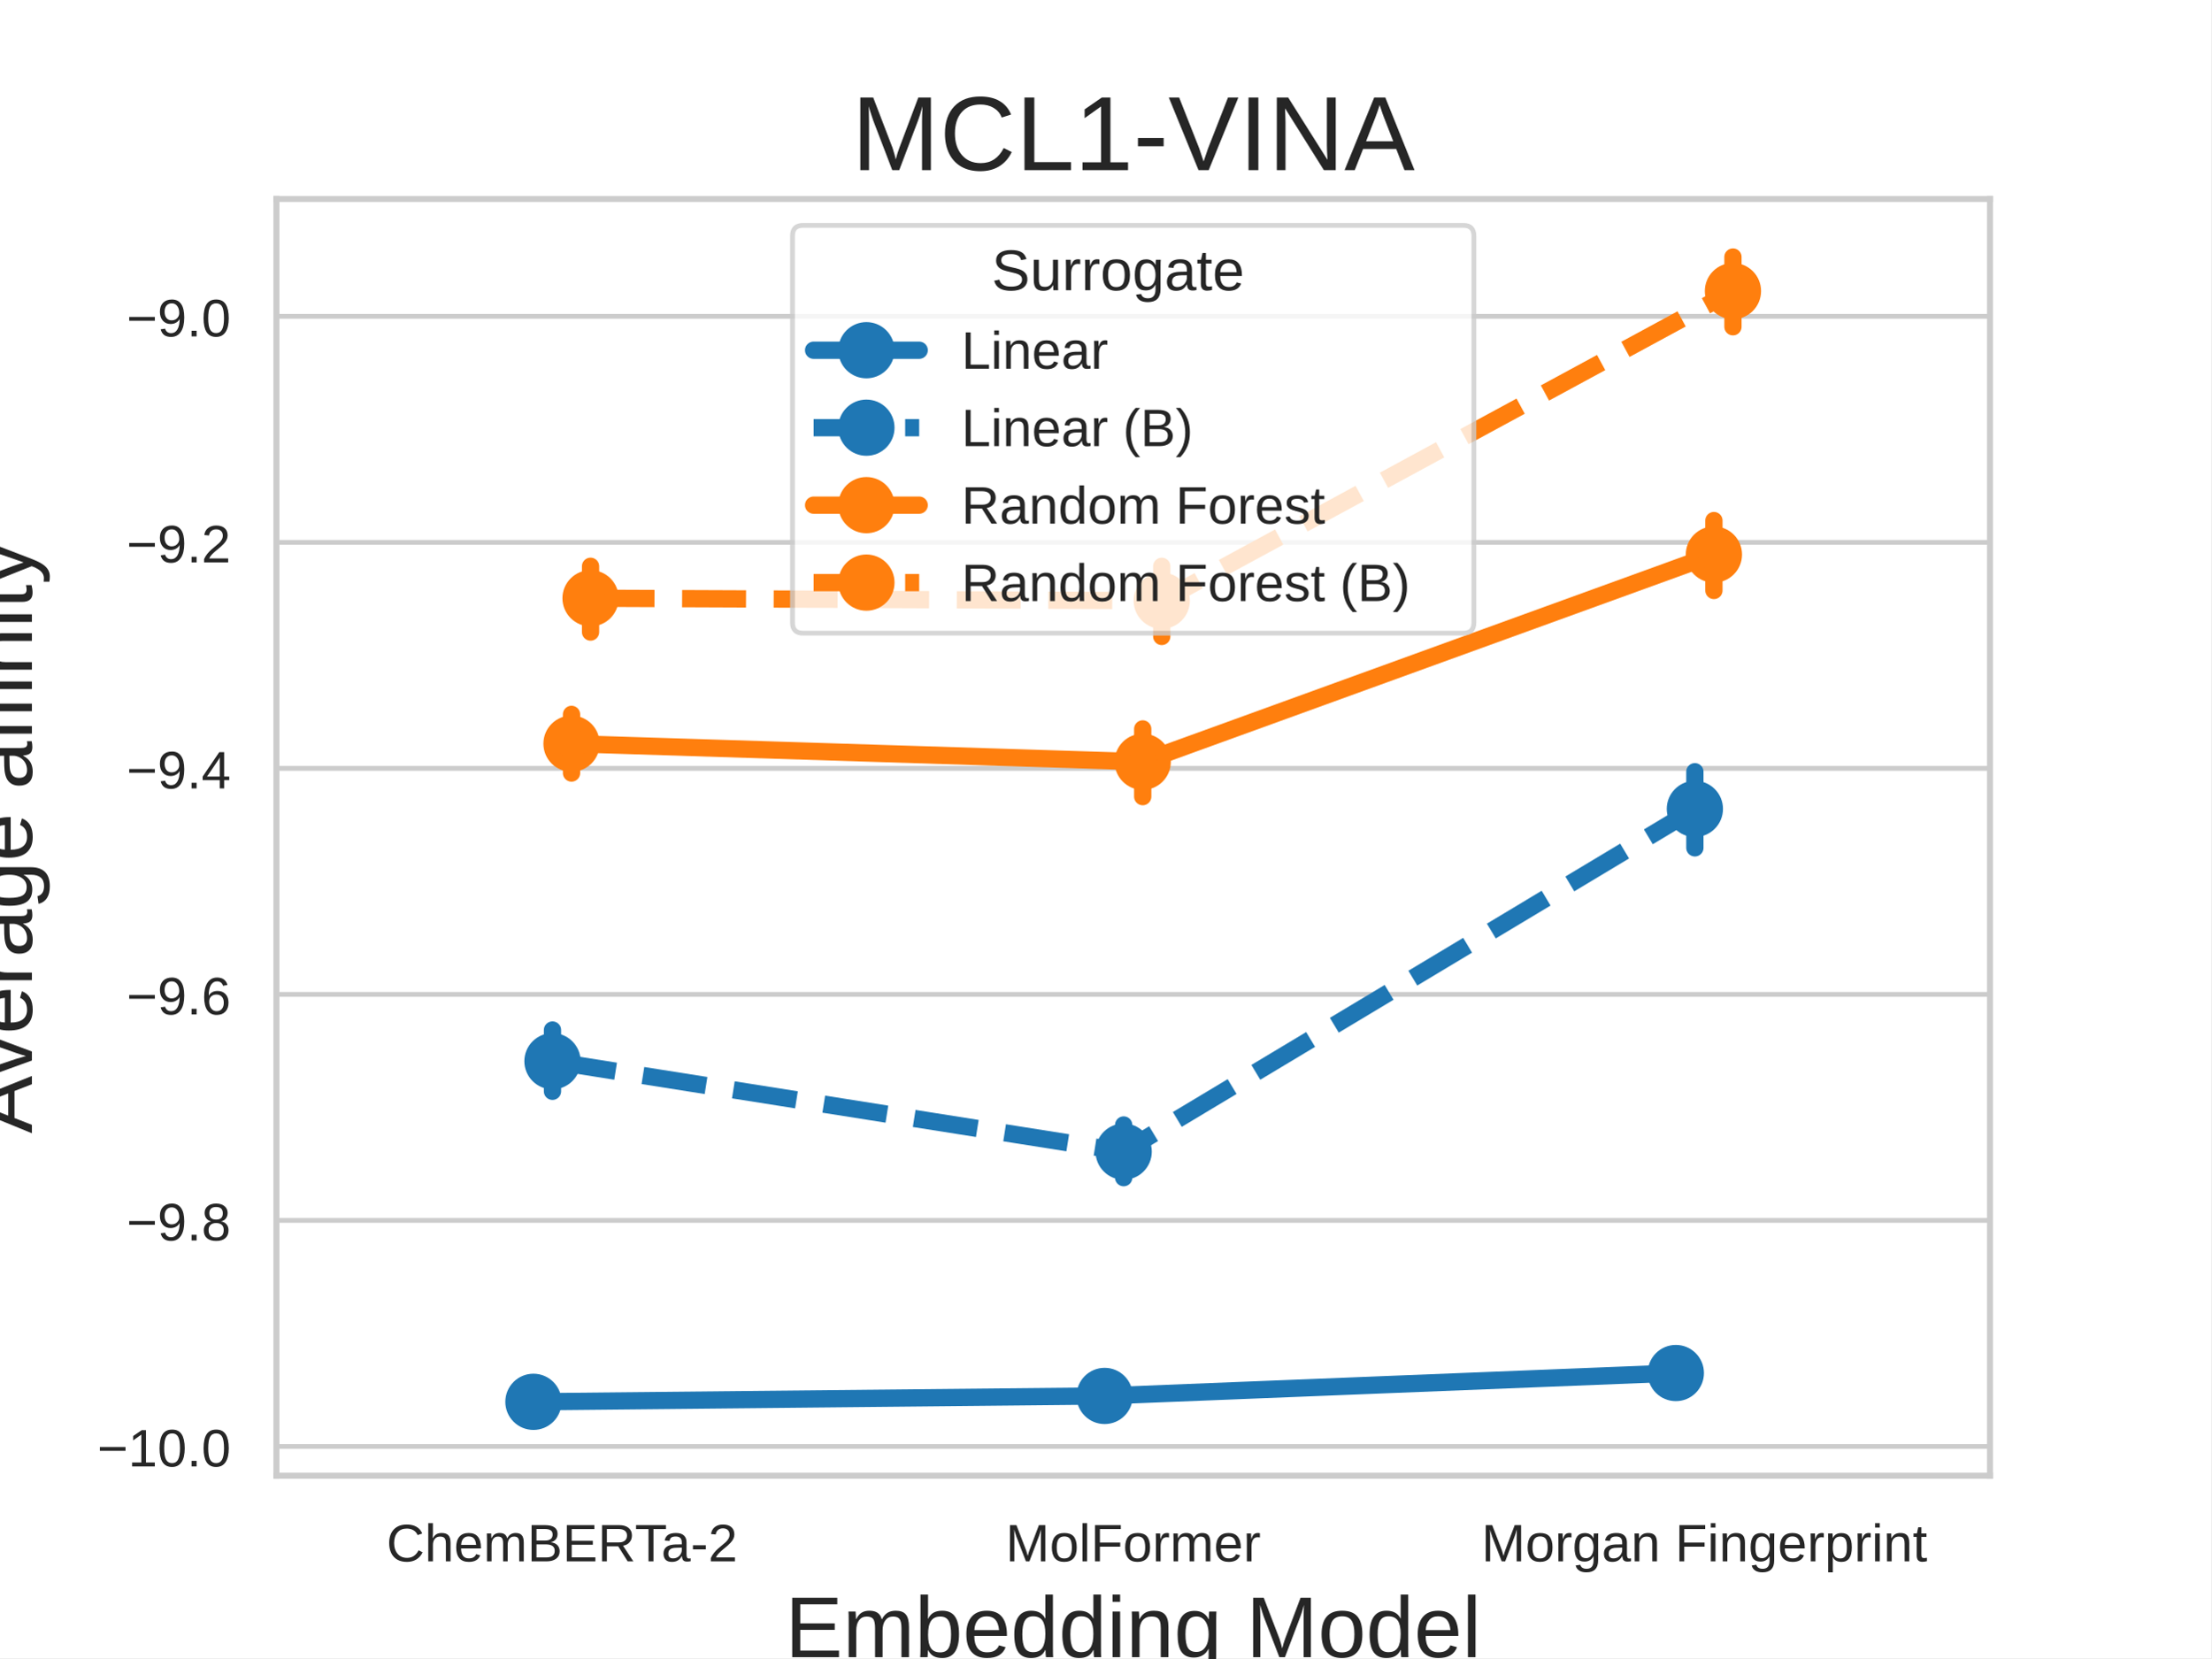
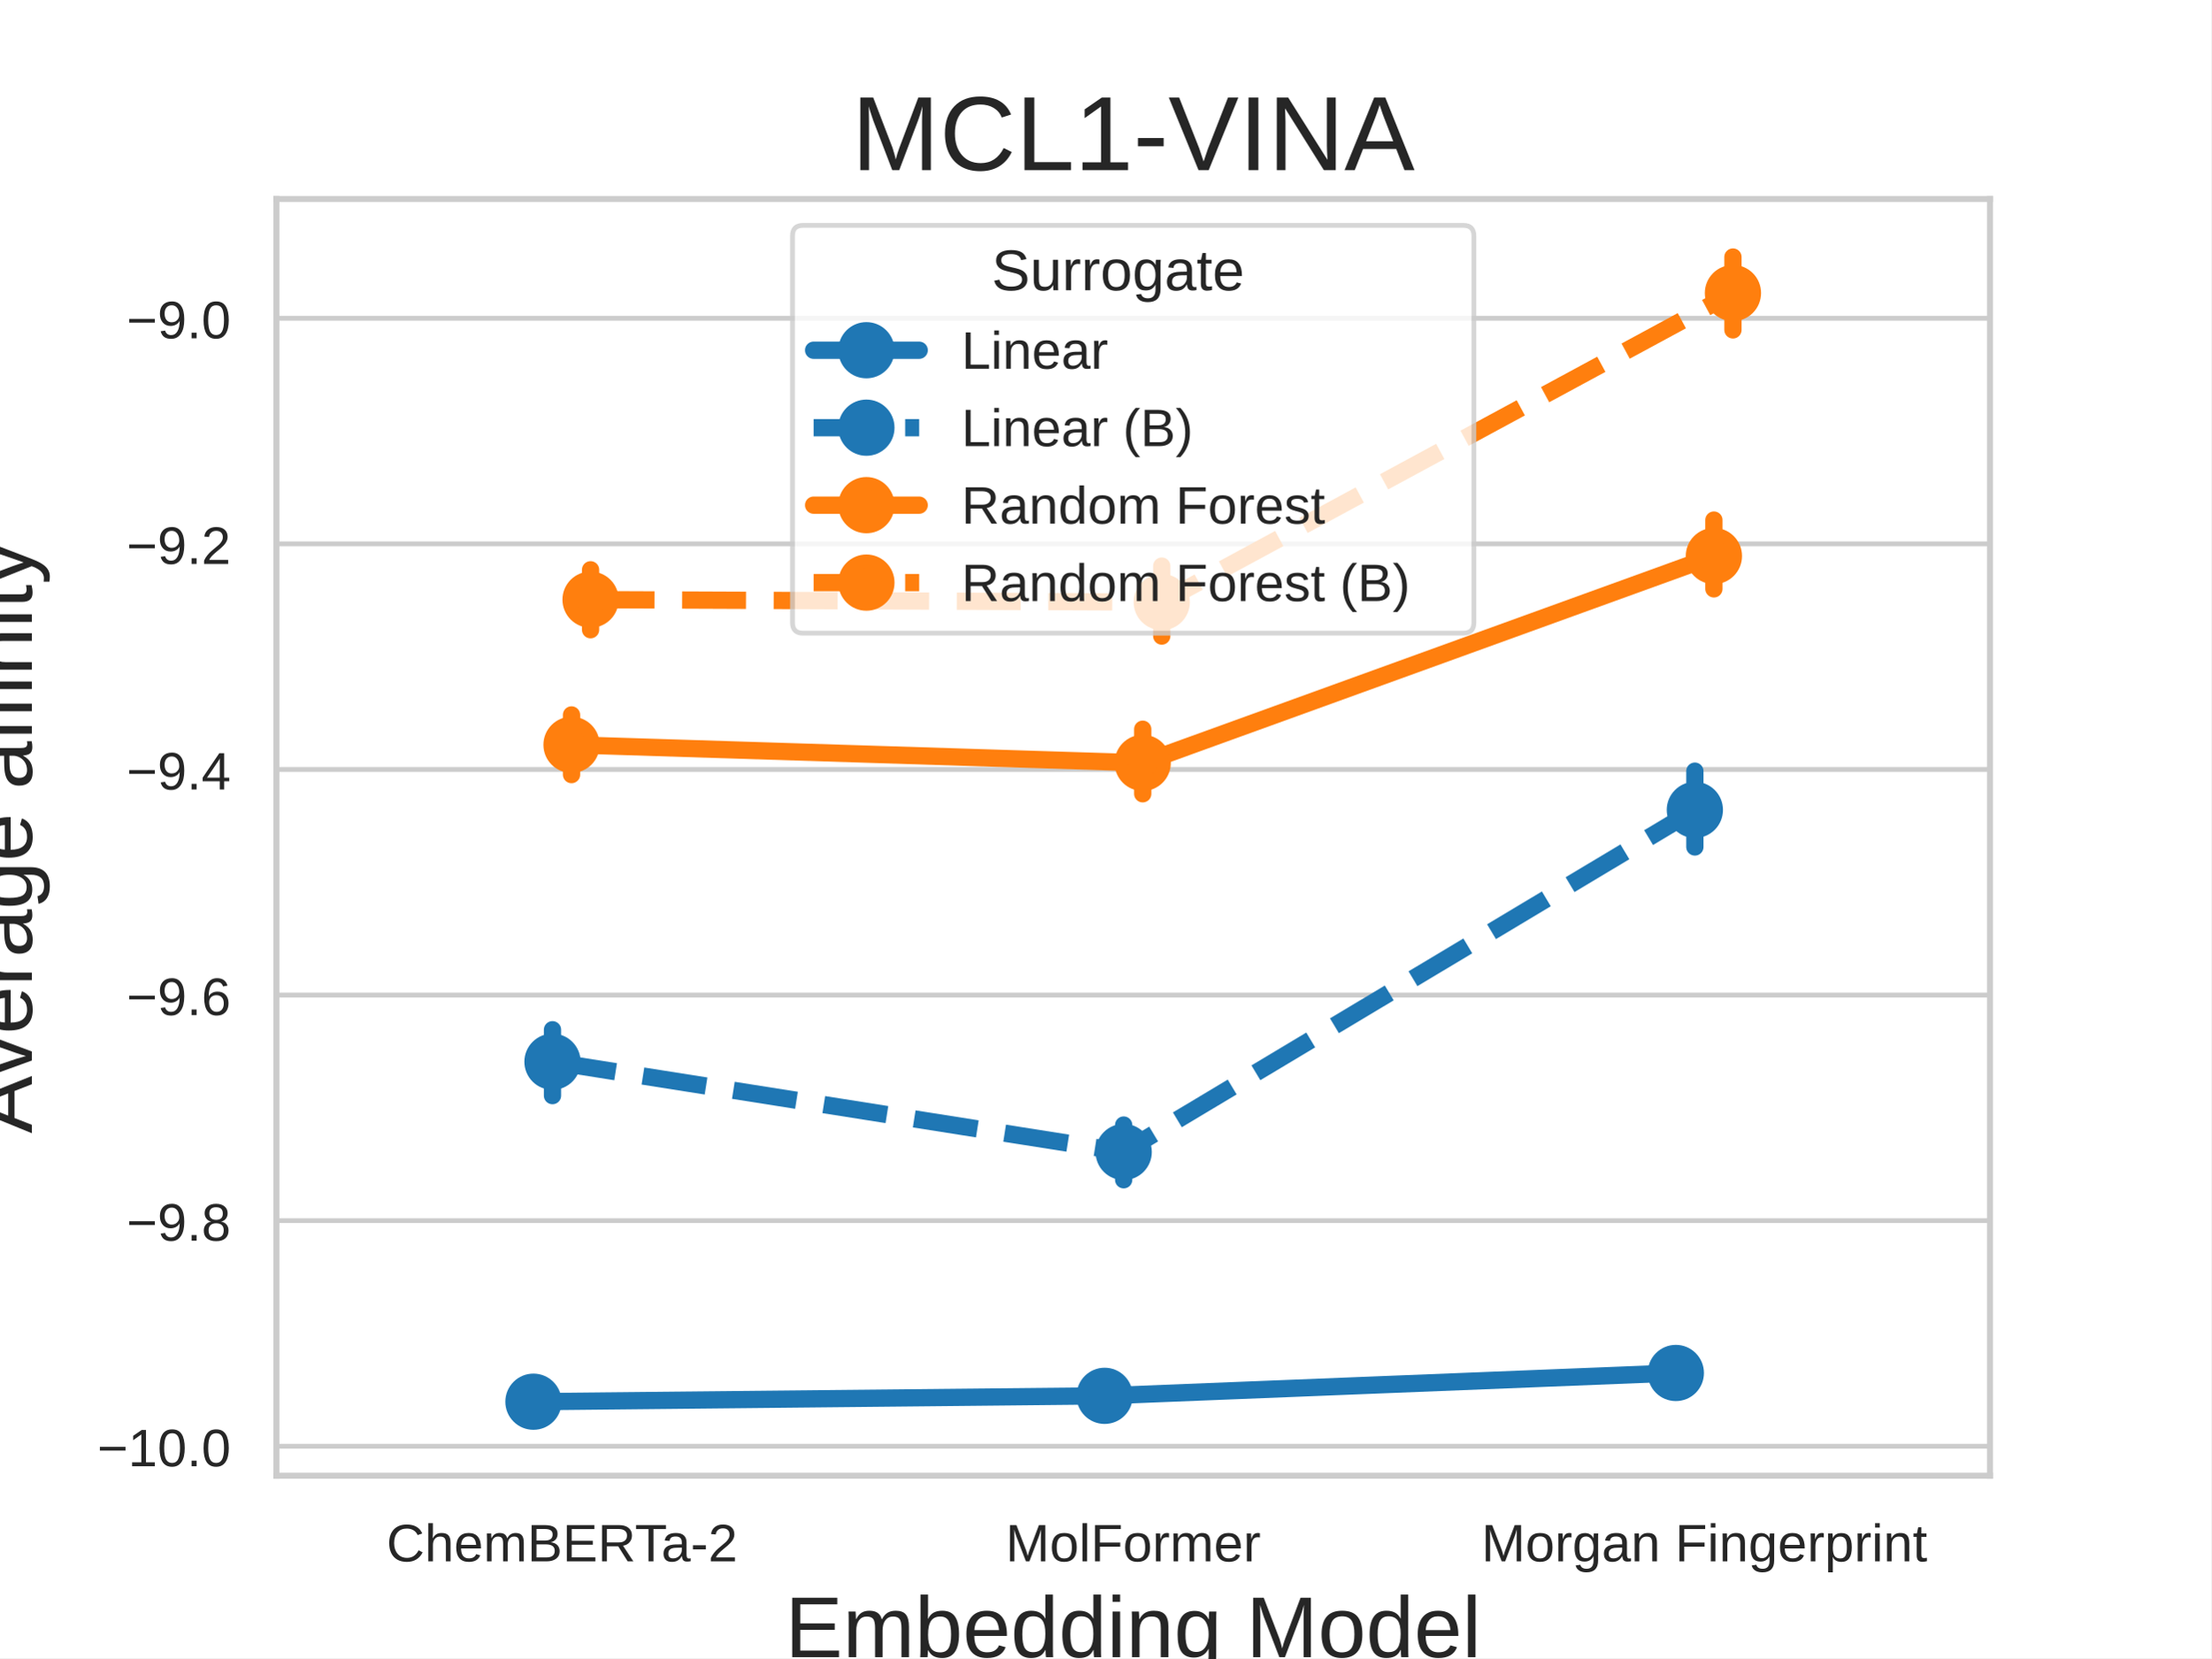
<svg xmlns="http://www.w3.org/2000/svg" xmlns:xlink="http://www.w3.org/1999/xlink" width="460.8pt" height="345.6pt" viewBox="0 0 460.8 345.6" version="1.1">
  <defs>
    <style type="text/css">*{stroke-linejoin: round; stroke-linecap: butt}</style>
  </defs>
  <g id="figure_1">
    <g id="patch_1">
      <path d="M 0 345.6  L 460.8 345.6  L 460.8 0  L 0 0  z " style="fill: #ffffff" />
    </g>
    <g id="axes_1">
      <g id="patch_2">
        <path d="M 57.6 307.584  L 414.72 307.584  L 414.72 41.472  L 57.6 41.472  z " style="fill: #ffffff" />
      </g>
      <g id="matplotlib.axis_1">
        <g id="xtick_1">
          <g id="text_1">
            <text style="fill: #262626; font: 11px 'Arial', 'DejaVu Sans', 'Liberation Sans', 'Bitstream Vera Sans', sans-serif; text-anchor: middle" x="117.12" y="325.442" transform="rotate(-0 117.12 325.4423)">ChemBERTa-2</text>
          </g>
        </g>
        <g id="xtick_2">
          <g id="text_2">
            <text style="fill: #262626; font: 11px 'Arial', 'DejaVu Sans', 'Liberation Sans', 'Bitstream Vera Sans', sans-serif; text-anchor: middle" x="236.16" y="325.442" transform="rotate(-0 236.16 325.4423)">MolFormer</text>
          </g>
        </g>
        <g id="xtick_3">
          <g id="text_3">
            <text style="fill: #262626; font: 11px 'Arial', 'DejaVu Sans', 'Liberation Sans', 'Bitstream Vera Sans', sans-serif; text-anchor: middle" x="355.2" y="325.442" transform="rotate(-0 355.2 325.4423)">Morgan Fingerprint</text>
          </g>
        </g>
        <g id="text_4">
          <text style="fill: #262626; font: 18px 'Arial', 'DejaVu Sans', 'Liberation Sans', 'Bitstream Vera Sans', sans-serif; text-anchor: middle" x="236.16" y="345.407" transform="rotate(-0 236.16 345.4071)">Embedding Model</text>
        </g>
      </g>
      <g id="matplotlib.axis_2">
        <g id="ytick_1">
          <g id="line2d_1">
-             <path d="M 57.6 301.479  L 414.72 301.479  " clip-path="url(#p9a511c6c8b)" style="fill: none; stroke: #cccccc; stroke-linecap: round" />
+             <path d="M 57.6 301.441  L 414.72 301.441  " clip-path="url(#pb23937cbd7)" style="fill: none; stroke: #cccccc; stroke-linecap: round" />
          </g>
          <g id="text_5">
-             <text style="fill: #262626; font: 11px 'Arial', 'DejaVu Sans', 'Liberation Sans', 'Bitstream Vera Sans', sans-serif; text-anchor: end" x="48.1" y="305.658" transform="rotate(-0 48.1 305.658)">−10.0</text>
+             <text style="fill: #262626; font: 11px 'Arial', 'DejaVu Sans', 'Liberation Sans', 'Bitstream Vera Sans', sans-serif; text-anchor: end" x="48.1" y="305.62" transform="rotate(-0 48.1 305.6198)">−10.0</text>
          </g>
        </g>
        <g id="ytick_2">
          <g id="line2d_2">
-             <path d="M 57.6 254.37  L 414.72 254.37  " clip-path="url(#p9a511c6c8b)" style="fill: none; stroke: #cccccc; stroke-linecap: round" />
+             <path d="M 57.6 254.419  L 414.72 254.419  " clip-path="url(#pb23937cbd7)" style="fill: none; stroke: #cccccc; stroke-linecap: round" />
          </g>
          <g id="text_6">
-             <text style="fill: #262626; font: 11px 'Arial', 'DejaVu Sans', 'Liberation Sans', 'Bitstream Vera Sans', sans-serif; text-anchor: end" x="48.1" y="258.549" transform="rotate(-0 48.1 258.5487)">−9.8</text>
+             <text style="fill: #262626; font: 11px 'Arial', 'DejaVu Sans', 'Liberation Sans', 'Bitstream Vera Sans', sans-serif; text-anchor: end" x="48.1" y="258.598" transform="rotate(-0 48.1 258.5982)">−9.8</text>
          </g>
        </g>
        <g id="ytick_3">
          <g id="line2d_3">
-             <path d="M 57.6 207.26  L 414.72 207.26  " clip-path="url(#p9a511c6c8b)" style="fill: none; stroke: #cccccc; stroke-linecap: round" />
+             <path d="M 57.6 207.397  L 414.72 207.397  " clip-path="url(#pb23937cbd7)" style="fill: none; stroke: #cccccc; stroke-linecap: round" />
          </g>
          <g id="text_7">
-             <text style="fill: #262626; font: 11px 'Arial', 'DejaVu Sans', 'Liberation Sans', 'Bitstream Vera Sans', sans-serif; text-anchor: end" x="48.1" y="211.439" transform="rotate(-0 48.1 211.4394)">−9.6</text>
+             <text style="fill: #262626; font: 11px 'Arial', 'DejaVu Sans', 'Liberation Sans', 'Bitstream Vera Sans', sans-serif; text-anchor: end" x="48.1" y="211.577" transform="rotate(-0 48.1 211.5766)">−9.6</text>
          </g>
        </g>
        <g id="ytick_4">
          <g id="line2d_4">
-             <path d="M 57.6 160.151  L 414.72 160.151  " clip-path="url(#p9a511c6c8b)" style="fill: none; stroke: #cccccc; stroke-linecap: round" />
+             <path d="M 57.6 160.376  L 414.72 160.376  " clip-path="url(#pb23937cbd7)" style="fill: none; stroke: #cccccc; stroke-linecap: round" />
          </g>
          <g id="text_8">
-             <text style="fill: #262626; font: 11px 'Arial', 'DejaVu Sans', 'Liberation Sans', 'Bitstream Vera Sans', sans-serif; text-anchor: end" x="48.1" y="164.33" transform="rotate(-0 48.1 164.3301)">−9.4</text>
+             <text style="fill: #262626; font: 11px 'Arial', 'DejaVu Sans', 'Liberation Sans', 'Bitstream Vera Sans', sans-serif; text-anchor: end" x="48.1" y="164.555" transform="rotate(-0 48.1 164.5551)">−9.4</text>
          </g>
        </g>
        <g id="ytick_5">
          <g id="line2d_5">
-             <path d="M 57.6 113.042  L 414.72 113.042  " clip-path="url(#p9a511c6c8b)" style="fill: none; stroke: #cccccc; stroke-linecap: round" />
+             <path d="M 57.6 113.354  L 414.72 113.354  " clip-path="url(#pb23937cbd7)" style="fill: none; stroke: #cccccc; stroke-linecap: round" />
          </g>
          <g id="text_9">
-             <text style="fill: #262626; font: 11px 'Arial', 'DejaVu Sans', 'Liberation Sans', 'Bitstream Vera Sans', sans-serif; text-anchor: end" x="48.1" y="117.221" transform="rotate(-0 48.1 117.2208)">−9.2</text>
+             <text style="fill: #262626; font: 11px 'Arial', 'DejaVu Sans', 'Liberation Sans', 'Bitstream Vera Sans', sans-serif; text-anchor: end" x="48.1" y="117.533" transform="rotate(-0 48.1 117.5335)">−9.2</text>
          </g>
        </g>
        <g id="ytick_6">
          <g id="line2d_6">
-             <path d="M 57.6 65.932  L 414.72 65.932  " clip-path="url(#p9a511c6c8b)" style="fill: none; stroke: #cccccc; stroke-linecap: round" />
+             <path d="M 57.6 66.333  L 414.72 66.333  " clip-path="url(#pb23937cbd7)" style="fill: none; stroke: #cccccc; stroke-linecap: round" />
          </g>
          <g id="text_10">
-             <text style="fill: #262626; font: 11px 'Arial', 'DejaVu Sans', 'Liberation Sans', 'Bitstream Vera Sans', sans-serif; text-anchor: end" x="48.1" y="70.112" transform="rotate(-0 48.1 70.11152)">−9.0</text>
+             <text style="fill: #262626; font: 11px 'Arial', 'DejaVu Sans', 'Liberation Sans', 'Bitstream Vera Sans', sans-serif; text-anchor: end" x="48.1" y="70.512" transform="rotate(-0 48.1 70.51193)">−9.0</text>
          </g>
        </g>
        <g id="text_11">
          <text style="fill: #262626; font: 18px 'Arial', 'DejaVu Sans', 'Liberation Sans', 'Bitstream Vera Sans', sans-serif; text-anchor: middle" x="6.647" y="174.528" transform="rotate(-90 6.646719 174.528)">Average affinity</text>
        </g>
      </g>
      <g id="line2d_7">
-         <path d="M 111.168 292.182  L 230.208 290.957  L 349.248 286.183  " clip-path="url(#p9a511c6c8b)" style="fill: none; stroke: #1f77b4; stroke-width: 3.6; stroke-linecap: round" />
+         <path d="M 111.168 292.161  L 230.208 290.938  L 349.248 286.174  " clip-path="url(#pb23937cbd7)" style="fill: none; stroke: #1f77b4; stroke-width: 3.6; stroke-linecap: round" />
        <defs>
-           <path id="m706ba1a980" d="M 0 4.512  C 1.197 4.512 2.344 4.037 3.19 3.19  C 4.037 2.344 4.512 1.197 4.512 0  C 4.512 -1.197 4.037 -2.344 3.19 -3.19  C 2.344 -4.037 1.197 -4.512 0 -4.512  C -1.197 -4.512 -2.344 -4.037 -3.19 -3.19  C -4.037 -2.344 -4.512 -1.197 -4.512 0  C -4.512 1.197 -4.037 2.344 -3.19 3.19  C -2.344 4.037 -1.197 4.512 0 4.512  z " style="stroke: #1f77b4; stroke-width: 2.7" />
+           <path id="mb085667d2f" d="M 0 4.512  C 1.197 4.512 2.344 4.037 3.19 3.19  C 4.037 2.344 4.512 1.197 4.512 0  C 4.512 -1.197 4.037 -2.344 3.19 -3.19  C 2.344 -4.037 1.197 -4.512 0 -4.512  C -1.197 -4.512 -2.344 -4.037 -3.19 -3.19  C -4.037 -2.344 -4.512 -1.197 -4.512 0  C -4.512 1.197 -4.037 2.344 -3.19 3.19  C -2.344 4.037 -1.197 4.512 0 4.512  z " style="stroke: #1f77b4; stroke-width: 2.7" />
        </defs>
-         <g clip-path="url(#p9a511c6c8b)">
-           <use xlink:href="#m706ba1a980" x="111.168" y="292.182" style="fill: #1f77b4; stroke: #1f77b4; stroke-width: 2.7" />
-           <use xlink:href="#m706ba1a980" x="230.208" y="290.957" style="fill: #1f77b4; stroke: #1f77b4; stroke-width: 2.7" />
-           <use xlink:href="#m706ba1a980" x="349.248" y="286.183" style="fill: #1f77b4; stroke: #1f77b4; stroke-width: 2.7" />
+         <g clip-path="url(#pb23937cbd7)">
+           <use xlink:href="#mb085667d2f" x="111.168" y="292.161" style="fill: #1f77b4; stroke: #1f77b4; stroke-width: 2.7" />
+           <use xlink:href="#mb085667d2f" x="230.208" y="290.938" style="fill: #1f77b4; stroke: #1f77b4; stroke-width: 2.7" />
+           <use xlink:href="#mb085667d2f" x="349.248" y="286.174" style="fill: #1f77b4; stroke: #1f77b4; stroke-width: 2.7" />
        </g>
      </g>
      <g id="line2d_8">
-         <path d="M 111.168 295.488  L 111.168 288.802  " clip-path="url(#p9a511c6c8b)" style="fill: none; stroke: #1f77b4; stroke-width: 3.6; stroke-linecap: round" />
+         <path d="M 111.168 295.488  L 111.168 288.936  " clip-path="url(#pb23937cbd7)" style="fill: none; stroke: #1f77b4; stroke-width: 3.6; stroke-linecap: round" />
      </g>
      <g id="line2d_9">
-         <path d="M 230.208 293.961  L 230.208 287.862  " clip-path="url(#p9a511c6c8b)" style="fill: none; stroke: #1f77b4; stroke-width: 3.6; stroke-linecap: round" />
+         <path d="M 230.208 294.094  L 230.208 287.693  " clip-path="url(#pb23937cbd7)" style="fill: none; stroke: #1f77b4; stroke-width: 3.6; stroke-linecap: round" />
      </g>
      <g id="line2d_10">
-         <path d="M 349.248 289.592  L 349.248 282.979  " clip-path="url(#p9a511c6c8b)" style="fill: none; stroke: #1f77b4; stroke-width: 3.6; stroke-linecap: round" />
+         <path d="M 349.248 289.596  L 349.248 282.813  " clip-path="url(#pb23937cbd7)" style="fill: none; stroke: #1f77b4; stroke-width: 3.6; stroke-linecap: round" />
      </g>
      <g id="line2d_11">
-         <path d="M 115.136 221.189  L 234.176 240.035  L 353.216 168.6  " clip-path="url(#p9a511c6c8b)" style="fill: none; stroke-dasharray: 13.32,5.76; stroke-dashoffset: 0; stroke: #1f77b4; stroke-width: 3.6" />
-         <g clip-path="url(#p9a511c6c8b)">
-           <use xlink:href="#m706ba1a980" x="115.136" y="221.189" style="fill: #1f77b4; stroke: #1f77b4; stroke-width: 2.7" />
-           <use xlink:href="#m706ba1a980" x="234.176" y="240.035" style="fill: #1f77b4; stroke: #1f77b4; stroke-width: 2.7" />
-           <use xlink:href="#m706ba1a980" x="353.216" y="168.6" style="fill: #1f77b4; stroke: #1f77b4; stroke-width: 2.7" />
+         <path d="M 115.136 221.3  L 234.176 240.112  L 353.216 168.809  " clip-path="url(#pb23937cbd7)" style="fill: none; stroke-dasharray: 13.32,5.76; stroke-dashoffset: 0; stroke: #1f77b4; stroke-width: 3.6" />
+         <g clip-path="url(#pb23937cbd7)">
+           <use xlink:href="#mb085667d2f" x="115.136" y="221.3" style="fill: #1f77b4; stroke: #1f77b4; stroke-width: 2.7" />
+           <use xlink:href="#mb085667d2f" x="234.176" y="240.112" style="fill: #1f77b4; stroke: #1f77b4; stroke-width: 2.7" />
+           <use xlink:href="#mb085667d2f" x="353.216" y="168.809" style="fill: #1f77b4; stroke: #1f77b4; stroke-width: 2.7" />
        </g>
      </g>
      <g id="line2d_12">
-         <path d="M 115.136 227.461  L 115.136 214.688  " clip-path="url(#p9a511c6c8b)" style="fill: none; stroke: #1f77b4; stroke-width: 3.6; stroke-linecap: round" />
+         <path d="M 115.136 228.362  L 115.136 214.632  " clip-path="url(#pb23937cbd7)" style="fill: none; stroke: #1f77b4; stroke-width: 3.6; stroke-linecap: round" />
      </g>
      <g id="line2d_13">
-         <path d="M 234.176 245.463  L 234.176 234.48  " clip-path="url(#p9a511c6c8b)" style="fill: none; stroke: #1f77b4; stroke-width: 3.6; stroke-linecap: round" />
+         <path d="M 234.176 245.9  L 234.176 234.494  " clip-path="url(#pb23937cbd7)" style="fill: none; stroke: #1f77b4; stroke-width: 3.6; stroke-linecap: round" />
      </g>
      <g id="line2d_14">
-         <path d="M 353.216 176.719  L 353.216 160.851  " clip-path="url(#p9a511c6c8b)" style="fill: none; stroke: #1f77b4; stroke-width: 3.6; stroke-linecap: round" />
+         <path d="M 353.216 176.537  L 353.216 160.731  " clip-path="url(#pb23937cbd7)" style="fill: none; stroke: #1f77b4; stroke-width: 3.6; stroke-linecap: round" />
      </g>
      <g id="line2d_15">
-         <path d="M 119.104 155.005  L 238.144 158.776  L 357.184 115.579  " clip-path="url(#p9a511c6c8b)" style="fill: none; stroke: #ff7f0e; stroke-width: 3.6; stroke-linecap: round" />
+         <path d="M 119.104 155.239  L 238.144 159.004  L 357.184 115.887  " clip-path="url(#pb23937cbd7)" style="fill: none; stroke: #ff7f0e; stroke-width: 3.6; stroke-linecap: round" />
        <defs>
-           <path id="m64e77c889c" d="M 0 4.512  C 1.197 4.512 2.344 4.037 3.19 3.19  C 4.037 2.344 4.512 1.197 4.512 0  C 4.512 -1.197 4.037 -2.344 3.19 -3.19  C 2.344 -4.037 1.197 -4.512 0 -4.512  C -1.197 -4.512 -2.344 -4.037 -3.19 -3.19  C -4.037 -2.344 -4.512 -1.197 -4.512 0  C -4.512 1.197 -4.037 2.344 -3.19 3.19  C -2.344 4.037 -1.197 4.512 0 4.512  z " style="stroke: #ff7f0e; stroke-width: 2.7" />
+           <path id="mef1b92421d" d="M 0 4.512  C 1.197 4.512 2.344 4.037 3.19 3.19  C 4.037 2.344 4.512 1.197 4.512 0  C 4.512 -1.197 4.037 -2.344 3.19 -3.19  C 2.344 -4.037 1.197 -4.512 0 -4.512  C -1.197 -4.512 -2.344 -4.037 -3.19 -3.19  C -4.037 -2.344 -4.512 -1.197 -4.512 0  C -4.512 1.197 -4.037 2.344 -3.19 3.19  C -2.344 4.037 -1.197 4.512 0 4.512  z " style="stroke: #ff7f0e; stroke-width: 2.7" />
        </defs>
-         <g clip-path="url(#p9a511c6c8b)">
-           <use xlink:href="#m64e77c889c" x="119.104" y="155.005" style="fill: #ff7f0e; stroke: #ff7f0e; stroke-width: 2.7" />
-           <use xlink:href="#m64e77c889c" x="238.144" y="158.776" style="fill: #ff7f0e; stroke: #ff7f0e; stroke-width: 2.7" />
-           <use xlink:href="#m64e77c889c" x="357.184" y="115.579" style="fill: #ff7f0e; stroke: #ff7f0e; stroke-width: 2.7" />
+         <g clip-path="url(#pb23937cbd7)">
+           <use xlink:href="#mef1b92421d" x="119.104" y="155.239" style="fill: #ff7f0e; stroke: #ff7f0e; stroke-width: 2.7" />
+           <use xlink:href="#mef1b92421d" x="238.144" y="159.004" style="fill: #ff7f0e; stroke: #ff7f0e; stroke-width: 2.7" />
+           <use xlink:href="#mef1b92421d" x="357.184" y="115.887" style="fill: #ff7f0e; stroke: #ff7f0e; stroke-width: 2.7" />
        </g>
      </g>
      <g id="line2d_16">
-         <path d="M 119.104 161.124  L 119.104 148.899  " clip-path="url(#p9a511c6c8b)" style="fill: none; stroke: #ff7f0e; stroke-width: 3.6; stroke-linecap: round" />
+         <path d="M 119.104 161.449  L 119.104 149.012  " clip-path="url(#pb23937cbd7)" style="fill: none; stroke: #ff7f0e; stroke-width: 3.6; stroke-linecap: round" />
      </g>
      <g id="line2d_17">
-         <path d="M 238.144 166.042  L 238.144 151.927  " clip-path="url(#p9a511c6c8b)" style="fill: none; stroke: #ff7f0e; stroke-width: 3.6; stroke-linecap: round" />
+         <path d="M 238.144 165.449  L 238.144 151.989  " clip-path="url(#pb23937cbd7)" style="fill: none; stroke: #ff7f0e; stroke-width: 3.6; stroke-linecap: round" />
      </g>
      <g id="line2d_18">
-         <path d="M 357.184 123.073  L 357.184 108.498  " clip-path="url(#p9a511c6c8b)" style="fill: none; stroke: #ff7f0e; stroke-width: 3.6; stroke-linecap: round" />
+         <path d="M 357.184 122.735  L 357.184 108.393  " clip-path="url(#pb23937cbd7)" style="fill: none; stroke: #ff7f0e; stroke-width: 3.6; stroke-linecap: round" />
      </g>
      <g id="line2d_19">
-         <path d="M 123.072 124.692  L 242.112 125.2  L 361.152 60.667  " clip-path="url(#p9a511c6c8b)" style="fill: none; stroke-dasharray: 13.32,5.76; stroke-dashoffset: 0; stroke: #ff7f0e; stroke-width: 3.6" />
-         <g clip-path="url(#p9a511c6c8b)">
-           <use xlink:href="#m64e77c889c" x="123.072" y="124.692" style="fill: #ff7f0e; stroke: #ff7f0e; stroke-width: 2.7" />
-           <use xlink:href="#m64e77c889c" x="242.112" y="125.2" style="fill: #ff7f0e; stroke: #ff7f0e; stroke-width: 2.7" />
-           <use xlink:href="#m64e77c889c" x="361.152" y="60.667" style="fill: #ff7f0e; stroke: #ff7f0e; stroke-width: 2.7" />
+         <path d="M 123.072 124.983  L 242.112 125.49  L 361.152 61.077  " clip-path="url(#pb23937cbd7)" style="fill: none; stroke-dasharray: 13.32,5.76; stroke-dashoffset: 0; stroke: #ff7f0e; stroke-width: 3.6" />
+         <g clip-path="url(#pb23937cbd7)">
+           <use xlink:href="#mef1b92421d" x="123.072" y="124.983" style="fill: #ff7f0e; stroke: #ff7f0e; stroke-width: 2.7" />
+           <use xlink:href="#mef1b92421d" x="242.112" y="125.49" style="fill: #ff7f0e; stroke: #ff7f0e; stroke-width: 2.7" />
+           <use xlink:href="#mef1b92421d" x="361.152" y="61.077" style="fill: #ff7f0e; stroke: #ff7f0e; stroke-width: 2.7" />
        </g>
      </g>
      <g id="line2d_20">
-         <path d="M 123.072 131.739  L 123.072 118.028  " clip-path="url(#p9a511c6c8b)" style="fill: none; stroke: #ff7f0e; stroke-width: 3.6; stroke-linecap: round" />
+         <path d="M 123.072 131.254  L 123.072 118.761  " clip-path="url(#pb23937cbd7)" style="fill: none; stroke: #ff7f0e; stroke-width: 3.6; stroke-linecap: round" />
      </g>
      <g id="line2d_21">
-         <path d="M 242.112 132.658  L 242.112 118.03  " clip-path="url(#p9a511c6c8b)" style="fill: none; stroke: #ff7f0e; stroke-width: 3.6; stroke-linecap: round" />
+         <path d="M 242.112 132.574  L 242.112 117.982  " clip-path="url(#pb23937cbd7)" style="fill: none; stroke: #ff7f0e; stroke-width: 3.6; stroke-linecap: round" />
      </g>
      <g id="line2d_22">
-         <path d="M 361.152 68.104  L 361.152 53.568  " clip-path="url(#p9a511c6c8b)" style="fill: none; stroke: #ff7f0e; stroke-width: 3.6; stroke-linecap: round" />
+         <path d="M 361.152 68.758  L 361.152 53.568  " clip-path="url(#pb23937cbd7)" style="fill: none; stroke: #ff7f0e; stroke-width: 3.6; stroke-linecap: round" />
      </g>
      <g id="line2d_23" />
      <g id="line2d_24" />
      <g id="line2d_25" />
      <g id="line2d_26" />
      <g id="patch_3">
        <path d="M 57.6 307.584  L 57.6 41.472  " style="fill: none; stroke: #cccccc; stroke-width: 1.25; stroke-linejoin: miter; stroke-linecap: square" />
      </g>
      <g id="patch_4">
        <path d="M 414.72 307.584  L 414.72 41.472  " style="fill: none; stroke: #cccccc; stroke-width: 1.25; stroke-linejoin: miter; stroke-linecap: square" />
      </g>
      <g id="patch_5">
        <path d="M 57.6 307.584  L 414.72 307.584  " style="fill: none; stroke: #cccccc; stroke-width: 1.25; stroke-linejoin: miter; stroke-linecap: square" />
      </g>
      <g id="patch_6">
        <path d="M 57.6 41.472  L 414.72 41.472  " style="fill: none; stroke: #cccccc; stroke-width: 1.25; stroke-linejoin: miter; stroke-linecap: square" />
      </g>
      <g id="text_12">
        <text style="fill: #262626; font: 22px 'Arial', 'DejaVu Sans', 'Liberation Sans', 'Bitstream Vera Sans', sans-serif; text-anchor: middle" x="236.16" y="35.472" transform="rotate(-0 236.16 35.472)">MCL1-VINA</text>
      </g>
      <g id="legend_1">
        <g id="patch_7">
          <path d="M 167.358 131.97  L 304.962 131.97  Q 307.162 131.97 307.162 129.769  L 307.162 49.172  Q 307.162 46.972 304.962 46.972  L 167.358 46.972  Q 165.158 46.972 165.158 49.172  L 165.158 129.769  Q 165.158 131.97 167.358 131.97  z " style="fill: #ffffff; opacity: 0.8; stroke: #cccccc; stroke-linejoin: miter" />
        </g>
        <g id="text_13">
          <text style="fill: #262626; font: 12px 'Arial', 'DejaVu Sans', 'Liberation Sans', 'Bitstream Vera Sans', sans-serif; text-anchor: start" x="206.654" y="60.49" transform="rotate(-0 206.6541 60.49012)">Surrogate</text>
        </g>
        <g id="line2d_27">
          <path d="M 169.558 72.994  L 180.558 72.994  L 191.558 72.994  " style="fill: none; stroke: #1f77b4; stroke-width: 3.6; stroke-linecap: round" />
          <g>
-             <use xlink:href="#m706ba1a980" x="180.558" y="72.994" style="fill: #1f77b4; stroke: #1f77b4; stroke-width: 2.7" />
+             <use xlink:href="#mb085667d2f" x="180.558" y="72.994" style="fill: #1f77b4; stroke: #1f77b4; stroke-width: 2.7" />
          </g>
        </g>
        <g id="text_14">
          <text style="fill: #262626; font: 11px 'Arial', 'DejaVu Sans', 'Liberation Sans', 'Bitstream Vera Sans', sans-serif; text-anchor: start" x="200.358" y="76.844" transform="rotate(-0 200.3584 76.84403)">Linear</text>
        </g>
        <g id="line2d_28">
          <path d="M 169.558 89.14  L 180.558 89.14  L 191.558 89.14  " style="fill: none; stroke-dasharray: 13.32,5.76; stroke-dashoffset: 0; stroke: #1f77b4; stroke-width: 3.6" />
          <g>
-             <use xlink:href="#m706ba1a980" x="180.558" y="89.14" style="fill: #1f77b4; stroke: #1f77b4; stroke-width: 2.7" />
+             <use xlink:href="#mb085667d2f" x="180.558" y="89.14" style="fill: #1f77b4; stroke: #1f77b4; stroke-width: 2.7" />
          </g>
        </g>
        <g id="text_15">
          <text style="fill: #262626; font: 11px 'Arial', 'DejaVu Sans', 'Liberation Sans', 'Bitstream Vera Sans', sans-serif; text-anchor: start" x="200.358" y="92.99" transform="rotate(-0 200.3584 92.98997)">Linear (B)</text>
        </g>
        <g id="line2d_29">
          <path d="M 169.558 105.286  L 180.558 105.286  L 191.558 105.286  " style="fill: none; stroke: #ff7f0e; stroke-width: 3.6; stroke-linecap: round" />
          <g>
-             <use xlink:href="#m64e77c889c" x="180.558" y="105.286" style="fill: #ff7f0e; stroke: #ff7f0e; stroke-width: 2.7" />
+             <use xlink:href="#mef1b92421d" x="180.558" y="105.286" style="fill: #ff7f0e; stroke: #ff7f0e; stroke-width: 2.7" />
          </g>
        </g>
        <g id="text_16">
          <text style="fill: #262626; font: 11px 'Arial', 'DejaVu Sans', 'Liberation Sans', 'Bitstream Vera Sans', sans-serif; text-anchor: start" x="200.358" y="109.136" transform="rotate(-0 200.3584 109.1359)">Random Forest</text>
        </g>
        <g id="line2d_30">
          <path d="M 169.558 121.432  L 180.558 121.432  L 191.558 121.432  " style="fill: none; stroke-dasharray: 13.32,5.76; stroke-dashoffset: 0; stroke: #ff7f0e; stroke-width: 3.6" />
          <g>
-             <use xlink:href="#m64e77c889c" x="180.558" y="121.432" style="fill: #ff7f0e; stroke: #ff7f0e; stroke-width: 2.7" />
+             <use xlink:href="#mef1b92421d" x="180.558" y="121.432" style="fill: #ff7f0e; stroke: #ff7f0e; stroke-width: 2.7" />
          </g>
        </g>
        <g id="text_17">
          <text style="fill: #262626; font: 11px 'Arial', 'DejaVu Sans', 'Liberation Sans', 'Bitstream Vera Sans', sans-serif; text-anchor: start" x="200.358" y="125.282" transform="rotate(-0 200.3584 125.2818)">Random Forest (B)</text>
        </g>
      </g>
    </g>
  </g>
  <defs>
-     <clipPath id="p9a511c6c8b">
+     <clipPath id="pb23937cbd7">
      <rect x="57.6" y="41.472" width="357.12" height="266.112" />
    </clipPath>
  </defs>
</svg>
